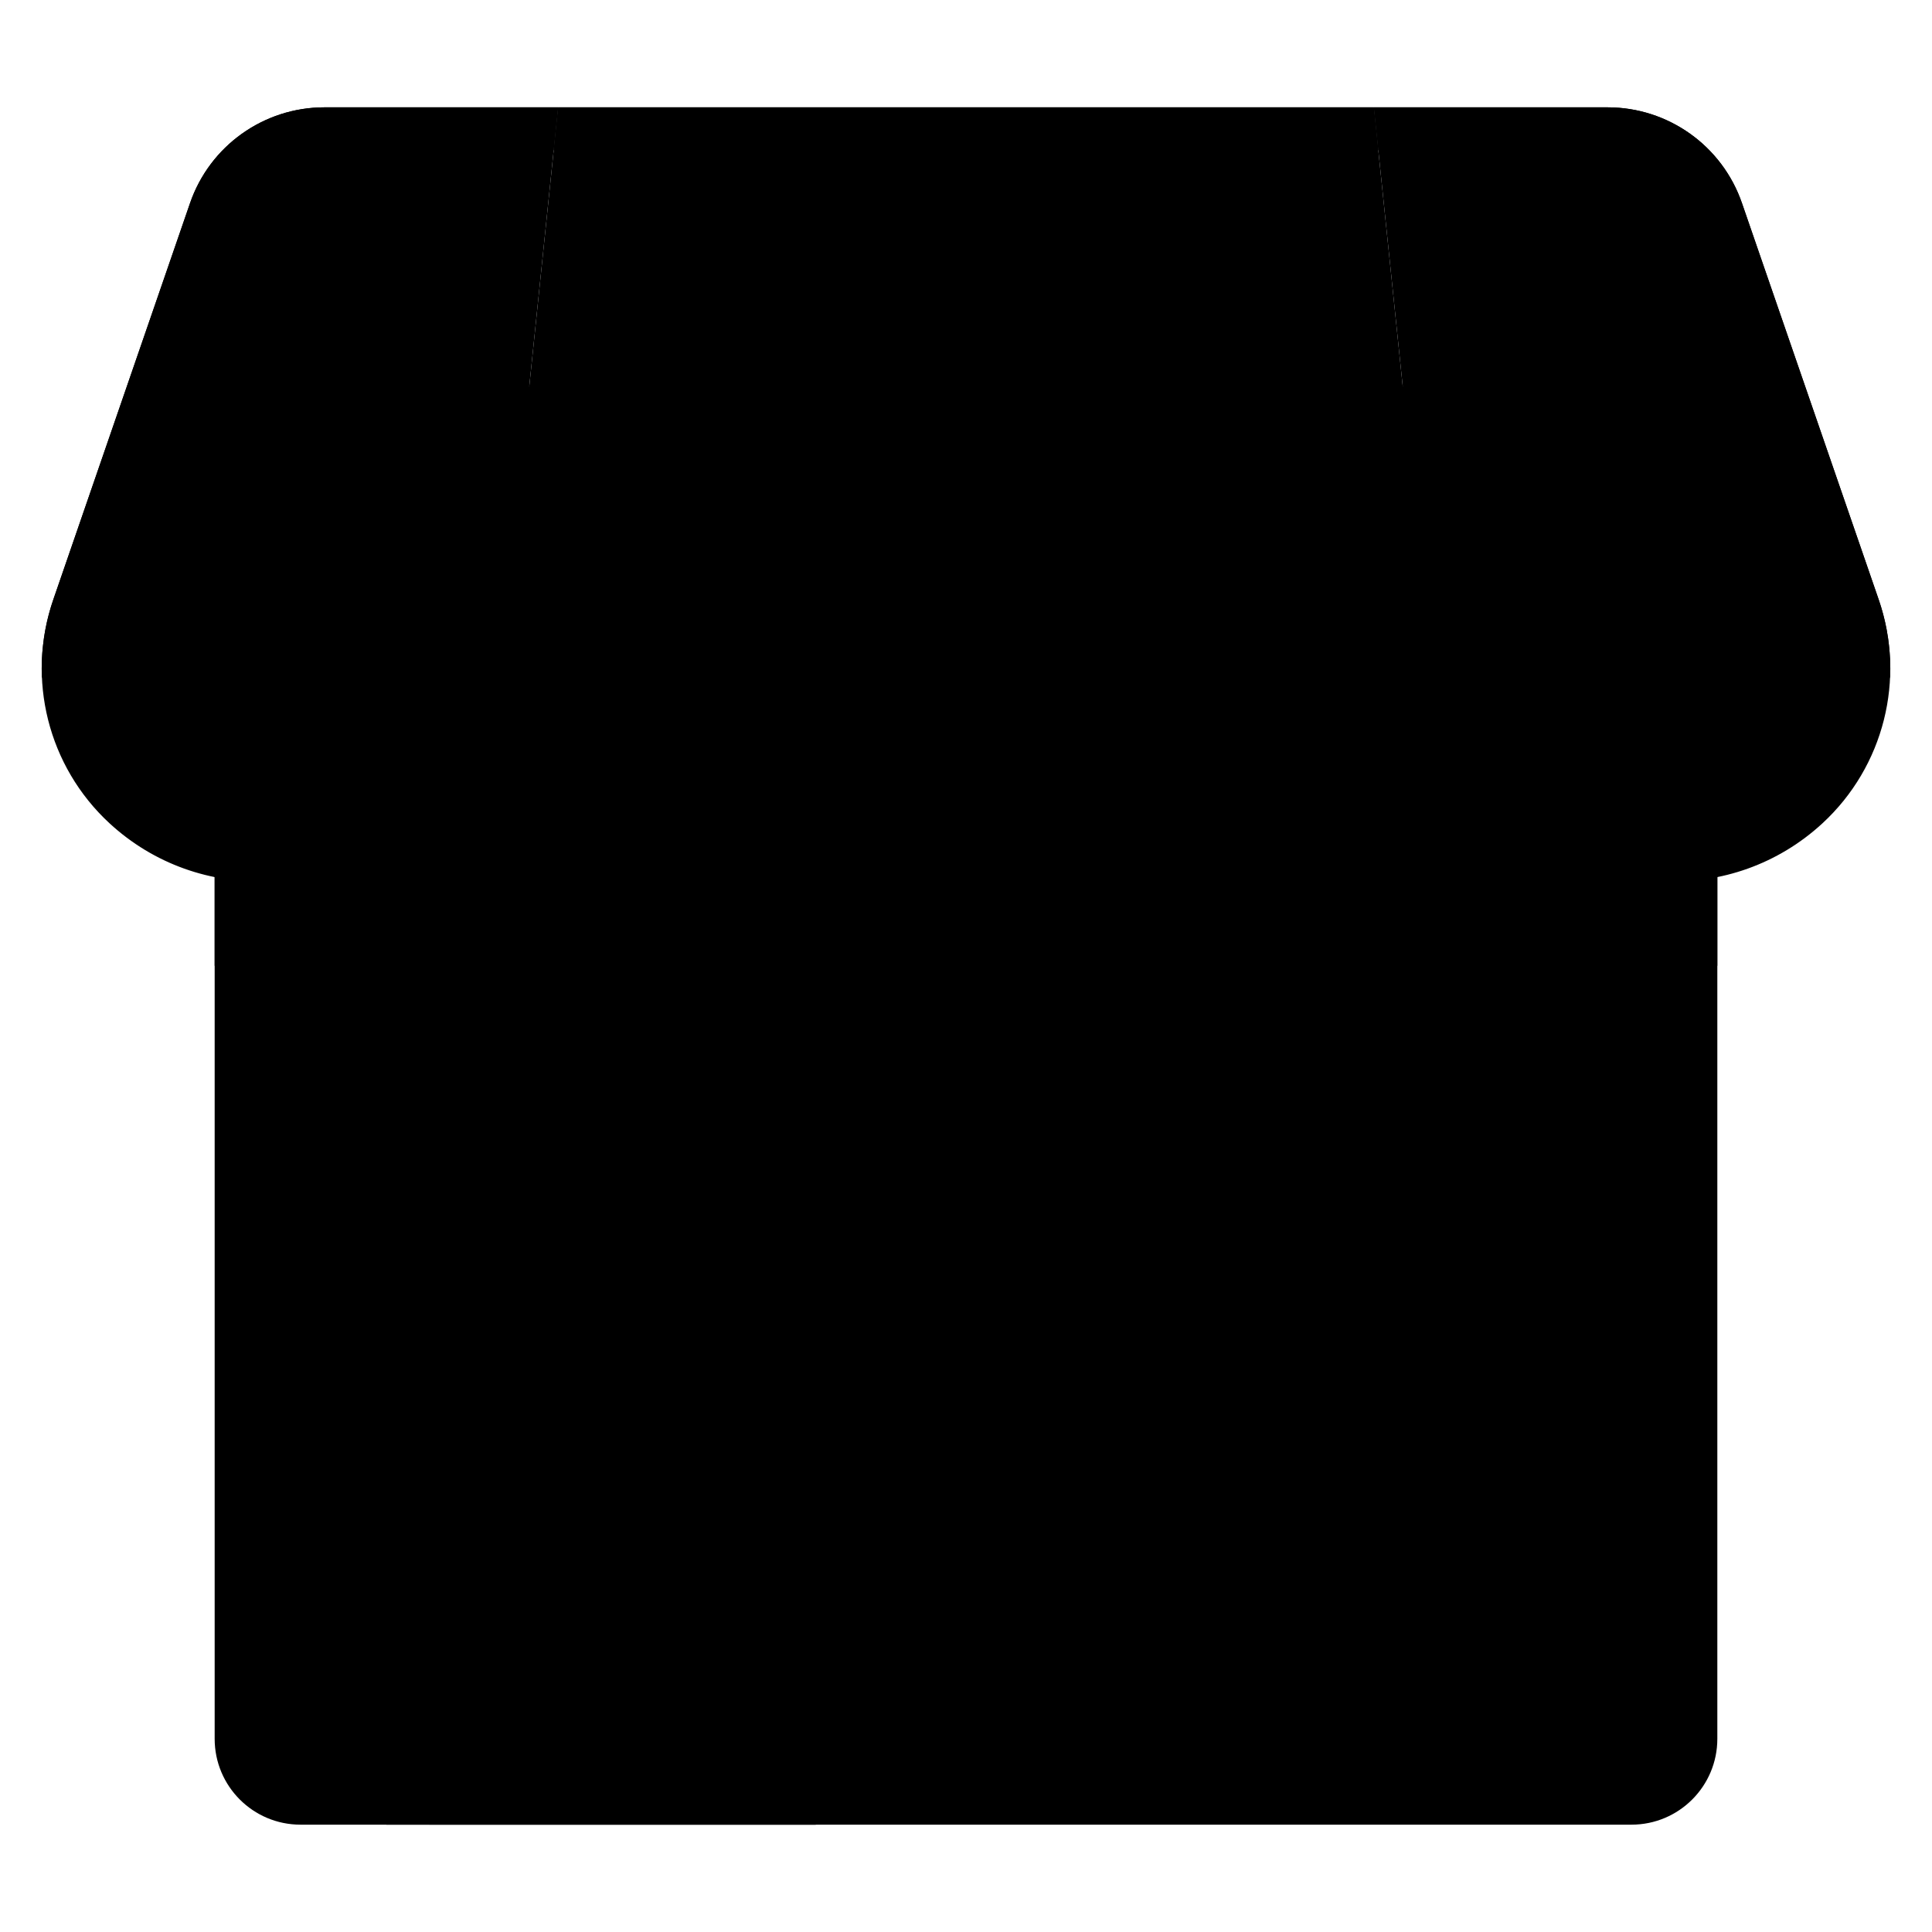
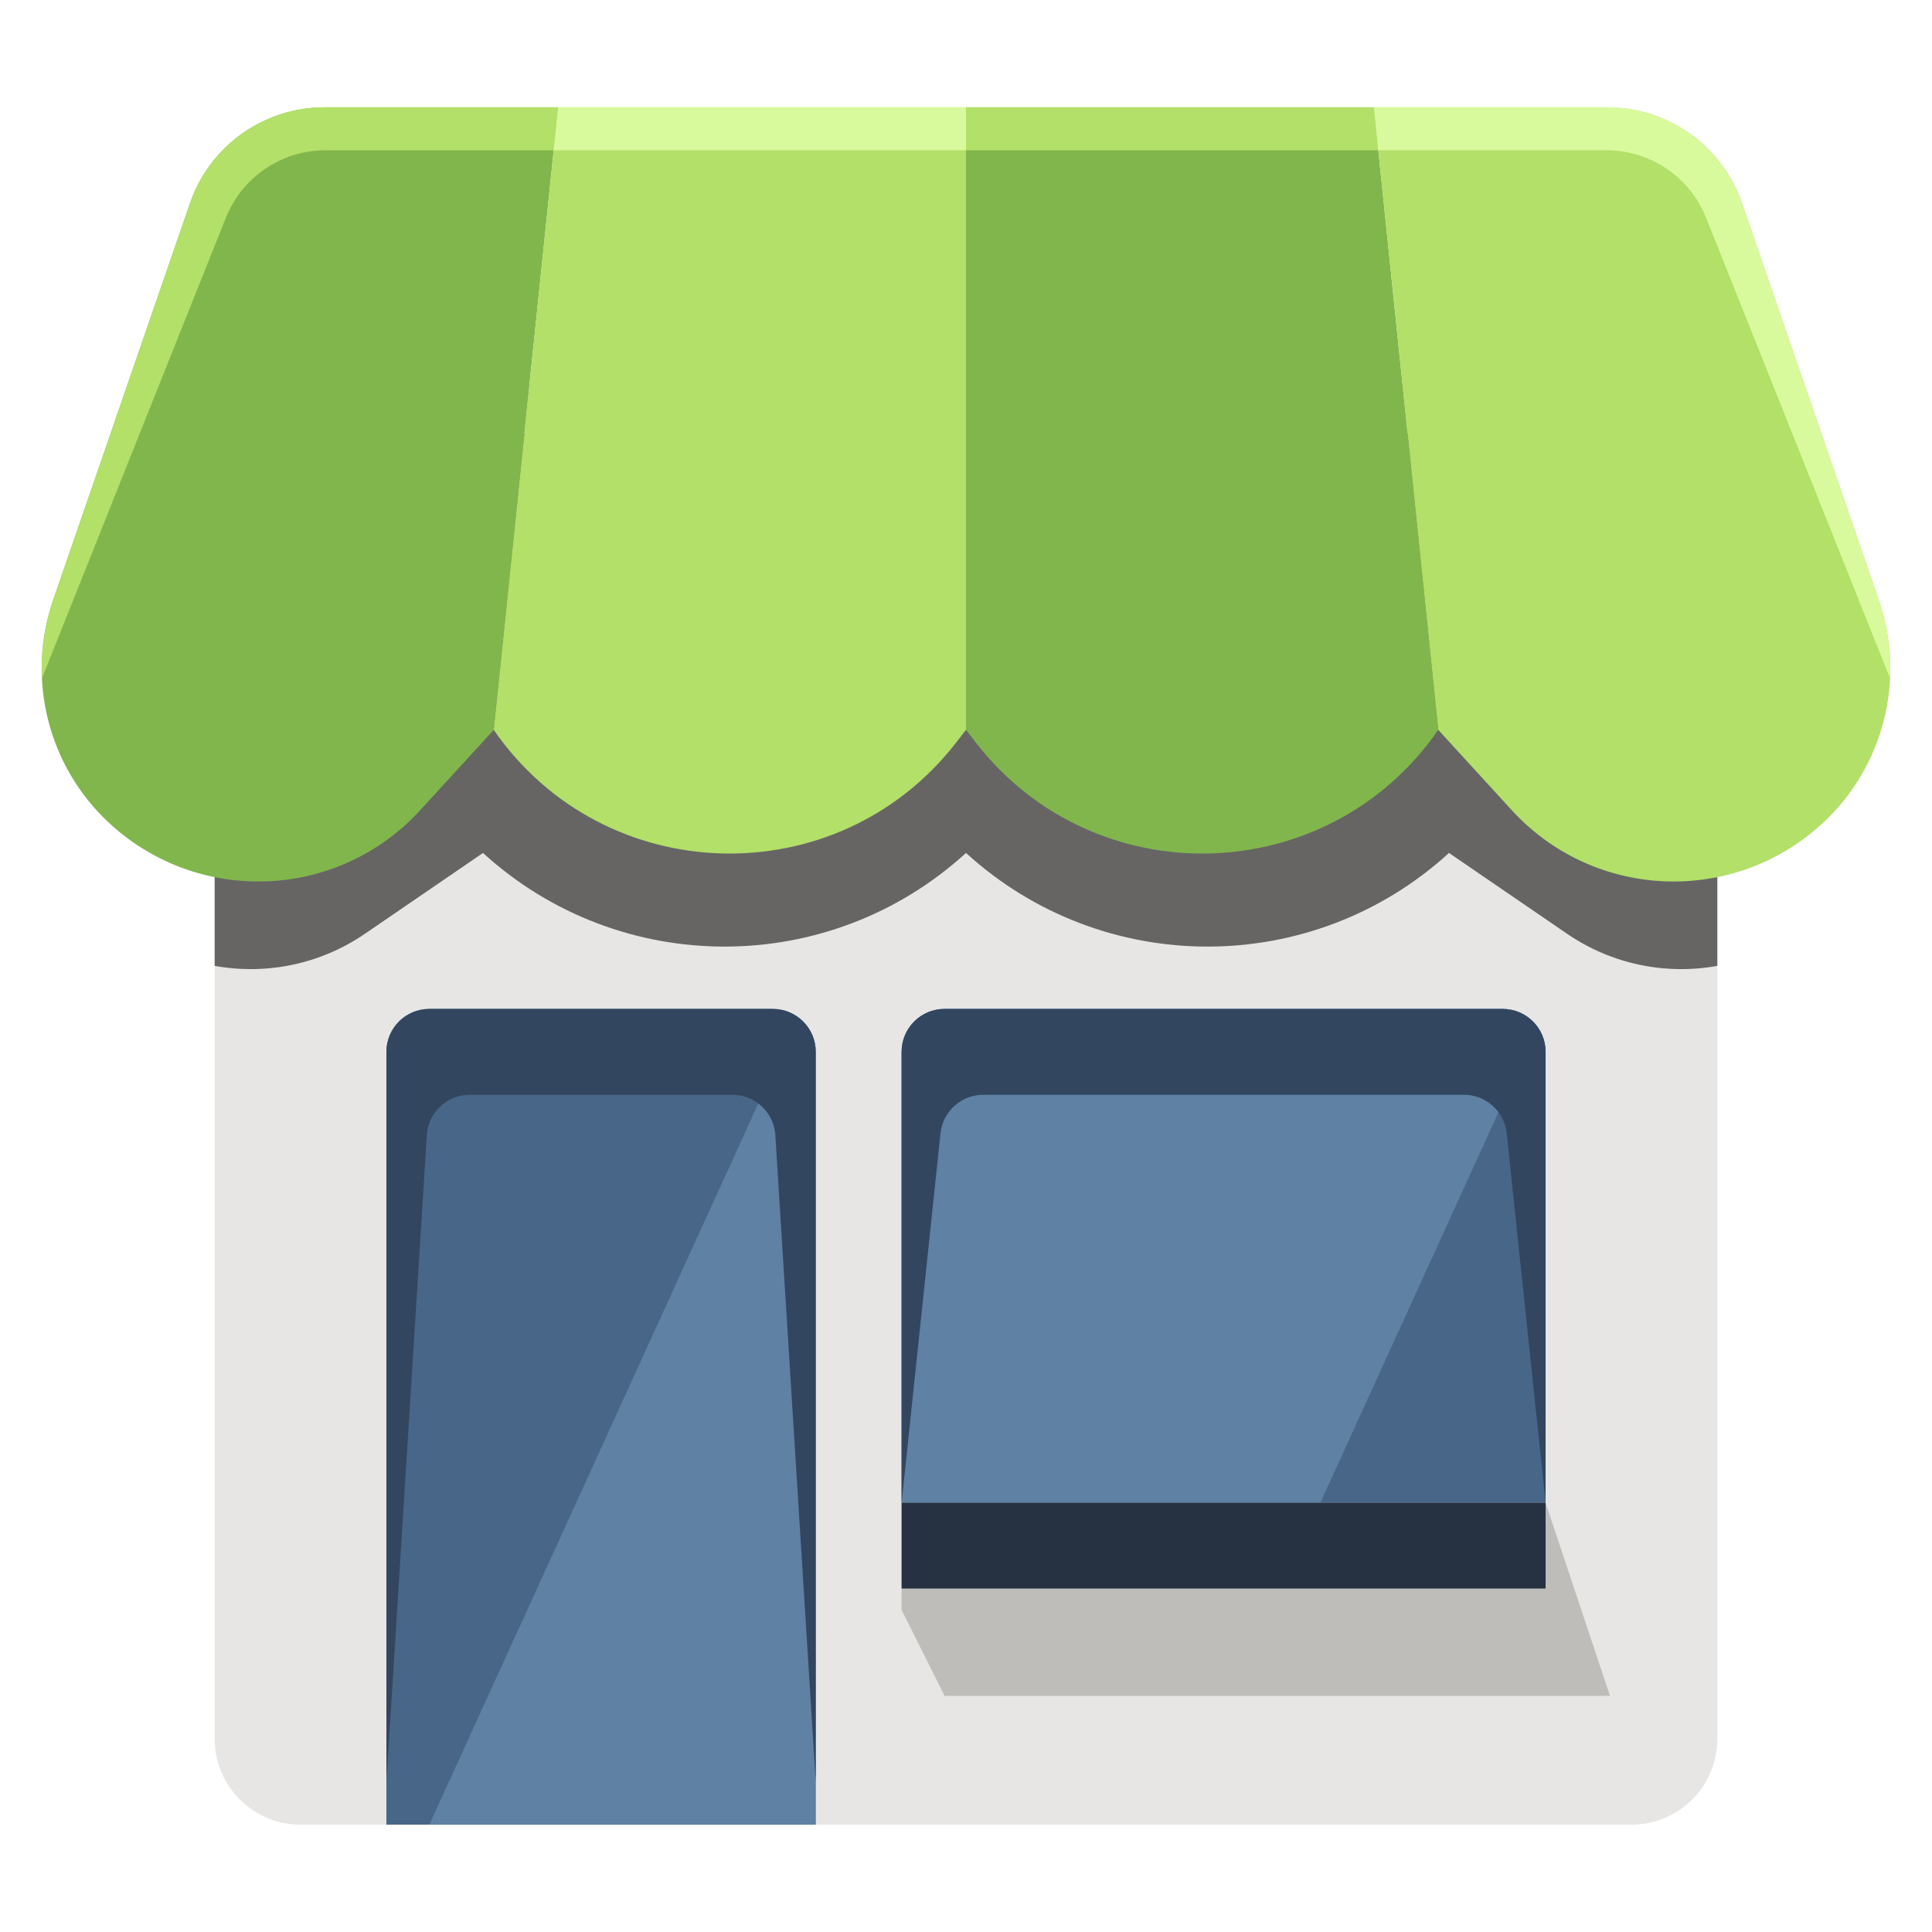
- <svg xmlns="http://www.w3.org/2000/svg" viewBox="0 0 90 90">
-   <path d="M10,22L10,81C10,83.21,11.79,85,14,85L76,85C78.21,85,80,83.21,80,81L80,22C80,19.79,78.21,18,76,18L14,18C11.79,18,10,19.79,10,22Z" fill="currentColor" />
-   <path d="M42,70L42,75L44,79L75,79L72,70Z" fill="currentColor" />
-   <path d="M36,47L20,47C18.9,47,18,47.9,18,49L18,85L38,85L38,49C38,47.9,37.1,47,36,47Z" fill="currentColor" />
-   <path d="M70,47L44,47C42.9,47,42,47.9,42,49L42,70L72,70L72,49C72,47.9,71.1,47,70,47Z" fill="currentColor" />
-   <path d="M38,85L38,49C38,48.33,37.67,47.74,37.16,47.37L20,85Z" fill="currentColor" opacity="0.5" />
-   <path d="M42,49L42,70L61.51,70L71.62,47.83C71.26,47.33,70.67,47,70,47L44,47C42.9,47,42,47.9,42,49Z" fill="currentColor" opacity="0.5" />
-   <path d="M42,70L42,74L72,74L72,70Z" fill="currentColor" />
-   <path d="M20,47L36,47C37.1,47,38,47.9,38,49L38,83L36.12,52.88C36.05,51.82,35.18,51,34.12,51L21.88,51C20.82,51,19.95,51.82,19.88,52.88L18,83L18,49C18,47.9,18.9,47,20,47Z" fill="currentColor" />
-   <path d="M70,47L44,47C42.9,47,42,47.9,42,49L42,70L43.81,52.79C43.92,51.77,44.78,51,45.8,51L68.2,51C69.22,51,70.08,51.77,70.19,52.79L72,70L72,49C72,47.9,71.1,47,70,47Z" fill="currentColor" />
-   <path d="M10,20.18L80,20.18L80,44.99C77.62,45.43,75.1,44.93,73,43.5L67.5,39.73C61.13,45.55,51.37,45.55,45,39.73C38.63,45.55,28.87,45.55,22.5,39.73L17,43.5C14.9,44.93,12.38,45.43,10,44.99Z" fill="currentColor" />
-   <path d="M23,34L26,5L15.11,5C12.29,5,9.77,6.79,8.85,9.47L2.48,27.94C1.21,31.62,2.24,35.71,5.1,38.35C9.26,42.19,15.75,41.92,19.58,37.74Z" fill="currentColor" />
-   <path d="M67,34L64,5L45,5L45,34L45.46,34.6C51,41.73,61.87,41.42,67,34Z" fill="currentColor" />
-   <path d="M67,34L64,5L74.89,5C77.71,5,80.23,6.79,81.15,9.47L87.52,27.94C88.79,31.62,87.76,35.71,84.9,38.35C80.74,42.19,74.25,41.92,70.42,37.74Z" fill="currentColor" />
-   <path d="M23,34L26,5L45,5L45,34L44.54,34.6C39,41.73,28.13,41.42,23,34Z" fill="currentColor" />
-   <path d="M15.17,7C13.12,7,11.28,8.25,10.52,10.15L1.95,31.6C1.9,30.38,2.07,29.14,2.48,27.94L8.85,9.47C9.77,6.79,12.29,5,15.11,5L26,5L25.79,7Z" fill="currentColor" />
-   <path d="M45,7L45,5L64,5L64.21,7Z" fill="currentColor" />
-   <path d="M26,5L45,5L45,7L25.79,7Z" fill="currentColor" />
-   <path d="M64,5L74.89,5C77.71,5,80.23,6.79,81.15,9.47L87.52,27.94C87.93,29.14,88.1,30.38,88.05,31.6L79.48,10.15C78.72,8.25,76.88,7,74.83,7L64.21,7Z" fill="currentColor" />
+ <svg xmlns="http://www.w3.org/2000/svg" width="90" height="90" viewBox="0 0 90 90" fill="none">
+   <path d="M14 18C11.791 18 10 19.791 10 22V81C10 83.209 11.791 85 14 85H76C78.209 85 80 83.209 80 81V22C80 19.791 78.209 18 76 18H14Z" fill="#E7E6E5" />
+   <path d="M72 70H42V75L44 79H75L72 70Z" fill="#BEBDB9" />
+   <path d="M38 49C38 47.895 37.105 47 36 47H20C18.895 47 18 47.895 18 49V85H38V49Z" fill="#486688" />
+   <path d="M72 49C72 47.895 71.105 47 70 47H44C42.895 47 42 47.895 42 49V70H72V49Z" fill="#486688" />
+   <path opacity="0.5" fill-rule="evenodd" clip-rule="evenodd" d="M20 85H38V49C38 48.329 37.67 47.736 37.163 47.373L20 85ZM44 47C42.895 47 42 47.895 42 49V70H61.509L71.622 47.829C71.258 47.327 70.667 47 70 47H44Z" fill="#749BBF" />
+   <path d="M72 70H42V74H72V70Z" fill="#263242" />
+   <path d="M18 49C18 47.895 18.895 47 20 47H36C37.105 47 38 47.895 38 49V83L36.117 52.875C36.051 51.821 35.177 51 34.121 51H21.879C20.823 51 19.949 51.821 19.883 52.875L18 83V49Z" fill="#324660" />
+   <path d="M72 49C72 47.895 71.105 47 70 47H44C42.895 47 42 47.895 42 49V70L43.812 52.791C43.919 51.773 44.777 51 45.8 51H68.2C69.223 51 70.081 51.773 70.189 52.791L72 70V49Z" fill="#324660" />
+   <path fill-rule="evenodd" clip-rule="evenodd" d="M10 44.994V20.184H80V44.994C77.618 45.425 75.097 44.934 73.001 43.499L67.5 39.734C61.127 45.55 51.373 45.55 45 39.734C38.627 45.55 28.873 45.55 22.5 39.734L16.999 43.499C14.903 44.934 12.382 45.425 10 44.994Z" fill="#666564" />
+   <path fill-rule="evenodd" clip-rule="evenodd" d="M19.576 37.742L23 34L26 5H15.114C12.287 5 9.772 6.793 8.851 9.465L2.479 27.943C1.21 31.623 2.237 35.706 5.096 38.349C9.257 42.194 15.751 41.922 19.576 37.742ZM45.465 34.599C51.001 41.727 61.868 41.425 67 34L64 5H45V34L45.465 34.599Z" fill="#81B64C" />
+   <path fill-rule="evenodd" clip-rule="evenodd" d="M70.424 37.742L67 34L64 5H74.886C77.713 5 80.228 6.793 81.149 9.465L87.521 27.943C88.79 31.623 87.763 35.706 84.904 38.349C80.743 42.194 74.249 41.922 70.424 37.742ZM44.535 34.599C38.999 41.727 28.132 41.425 23 34L26 5H45V34L44.535 34.599Z" fill="#B2E068" />
+   <path fill-rule="evenodd" clip-rule="evenodd" d="M25.793 7H15.165C13.12 7 11.28 8.246 10.522 10.146L1.954 31.603C1.896 30.383 2.066 29.142 2.479 27.943L8.851 9.465C9.772 6.793 12.288 5 15.114 5H26L25.793 7ZM64.207 7H45V5H64L64.207 7Z" fill="#B2E068" />
+   <path fill-rule="evenodd" clip-rule="evenodd" d="M25.793 7L26 5H45V7H25.793ZM64.207 7L64 5H74.886C77.712 5 80.228 6.793 81.149 9.465L87.521 27.943C87.934 29.142 88.104 30.383 88.046 31.603L79.478 10.146C78.72 8.246 76.88 7 74.835 7H64.207Z" fill="#D8FA9D" />
</svg>
